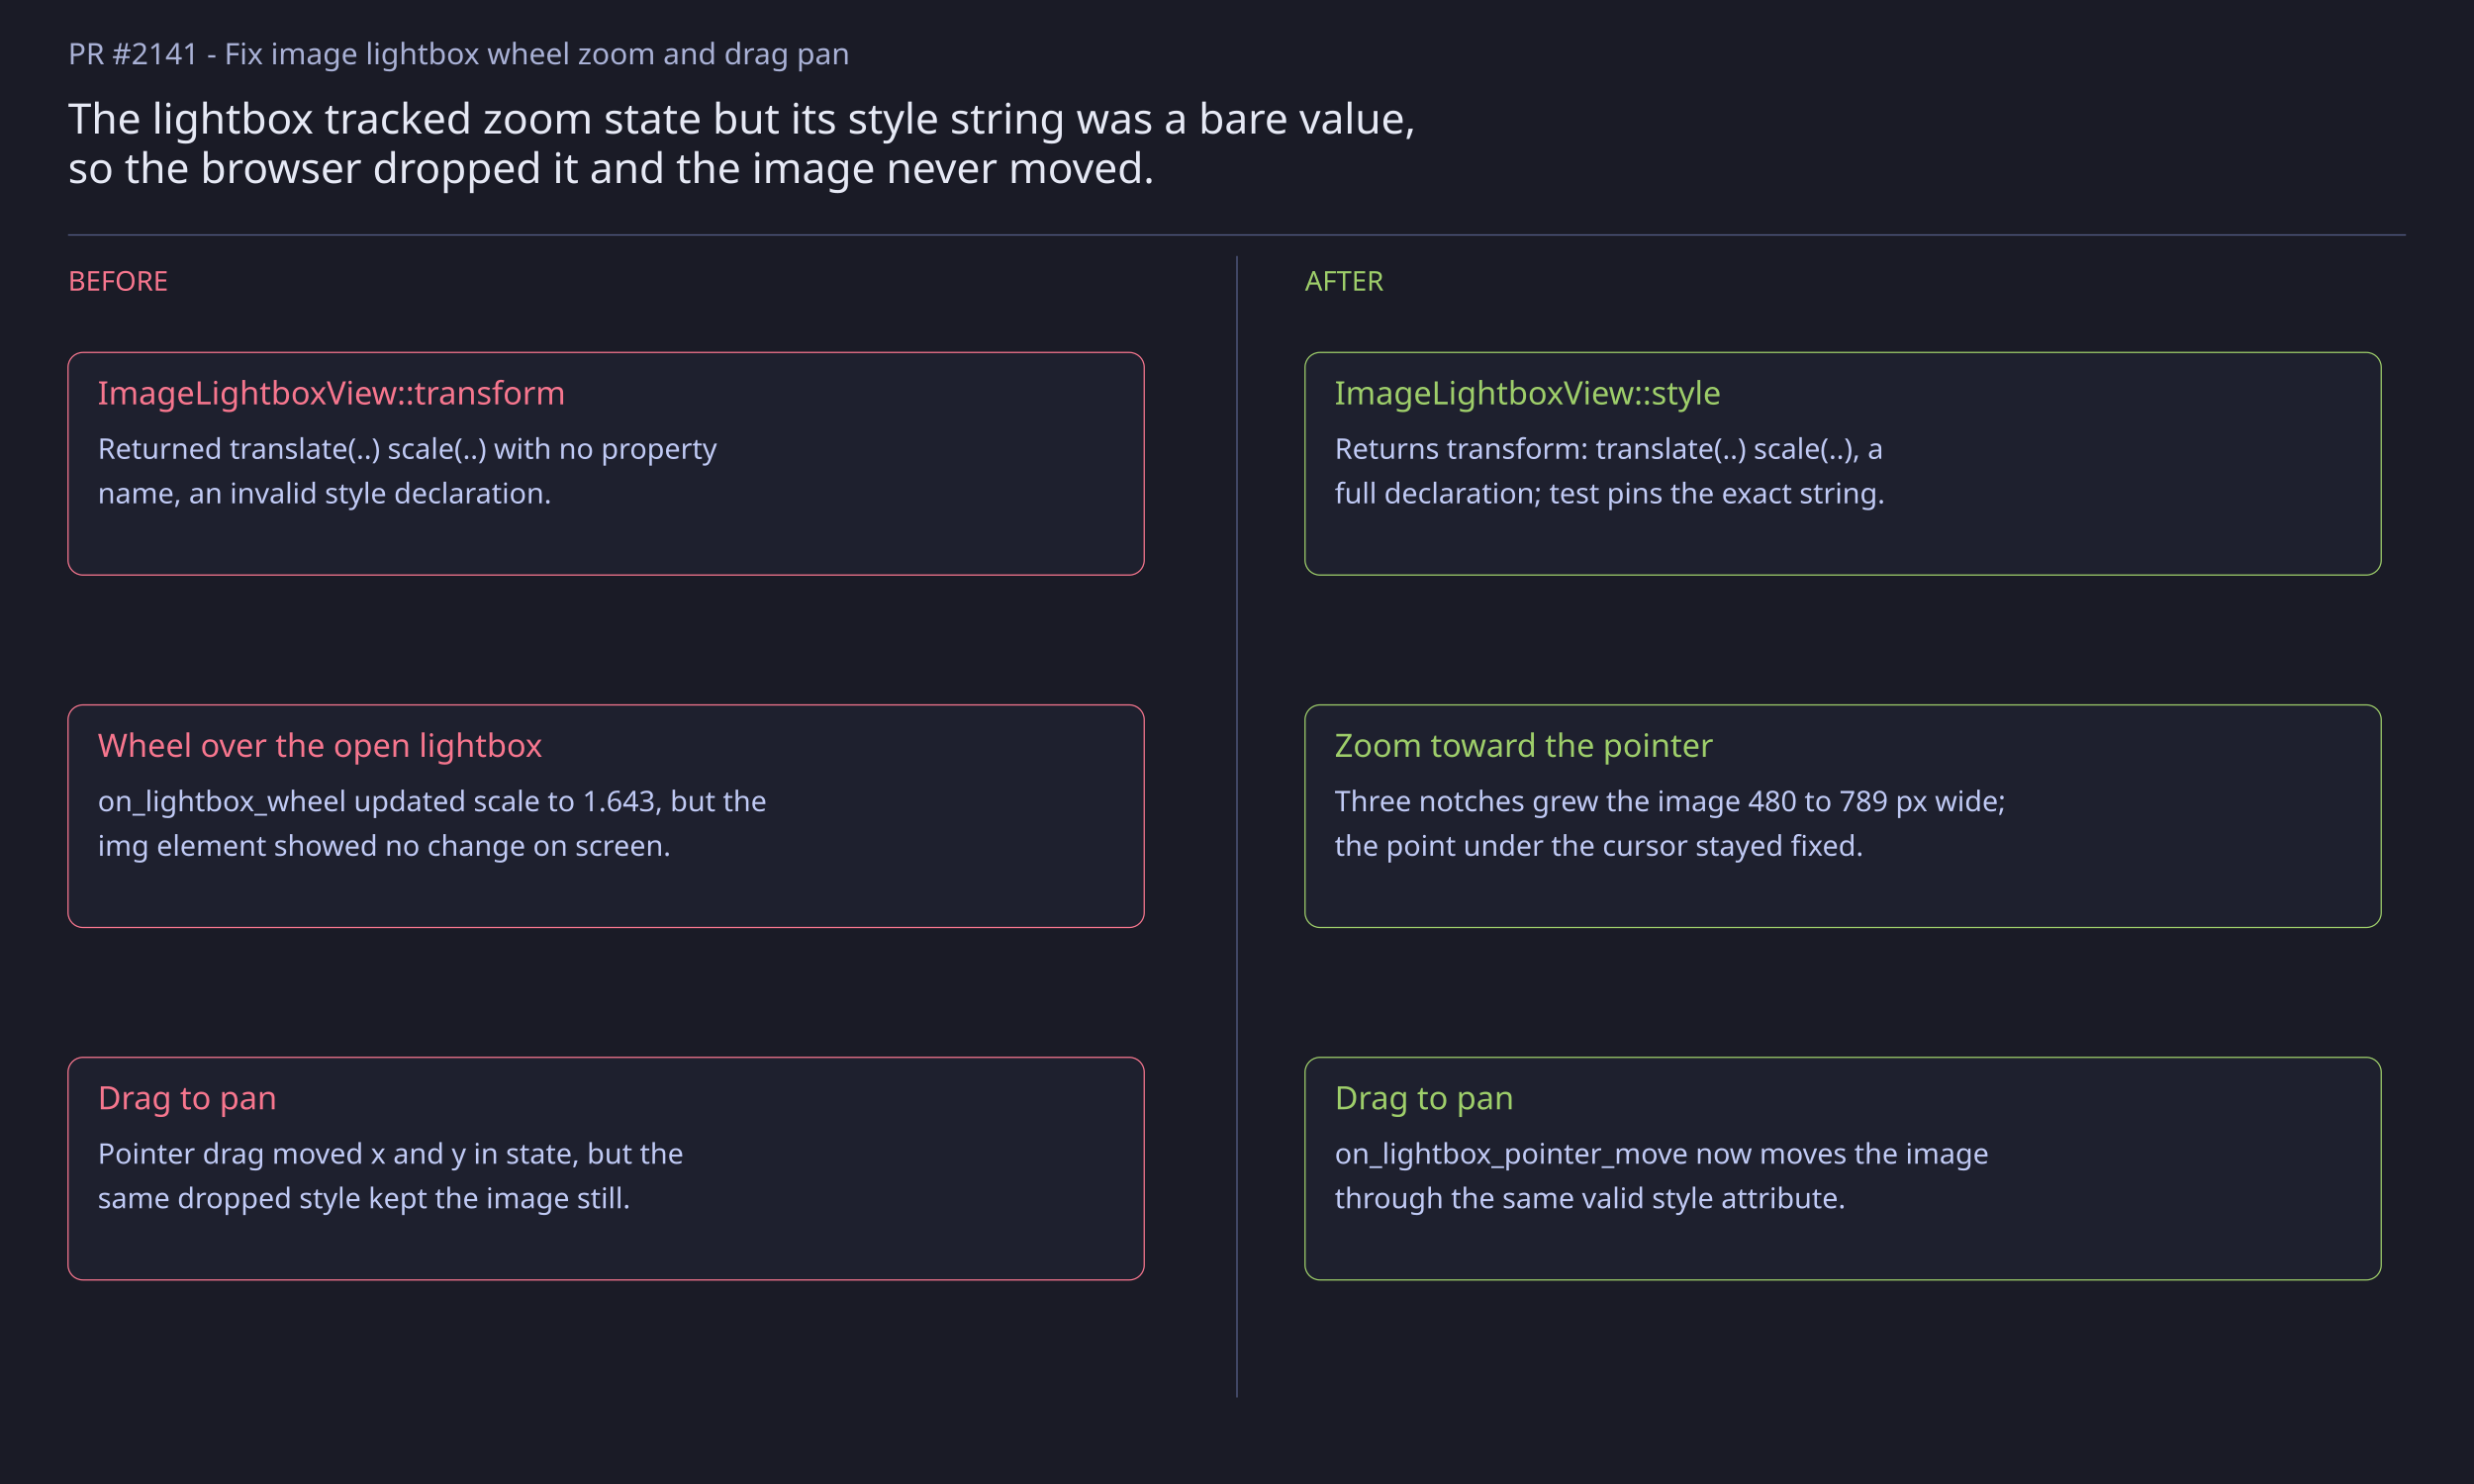
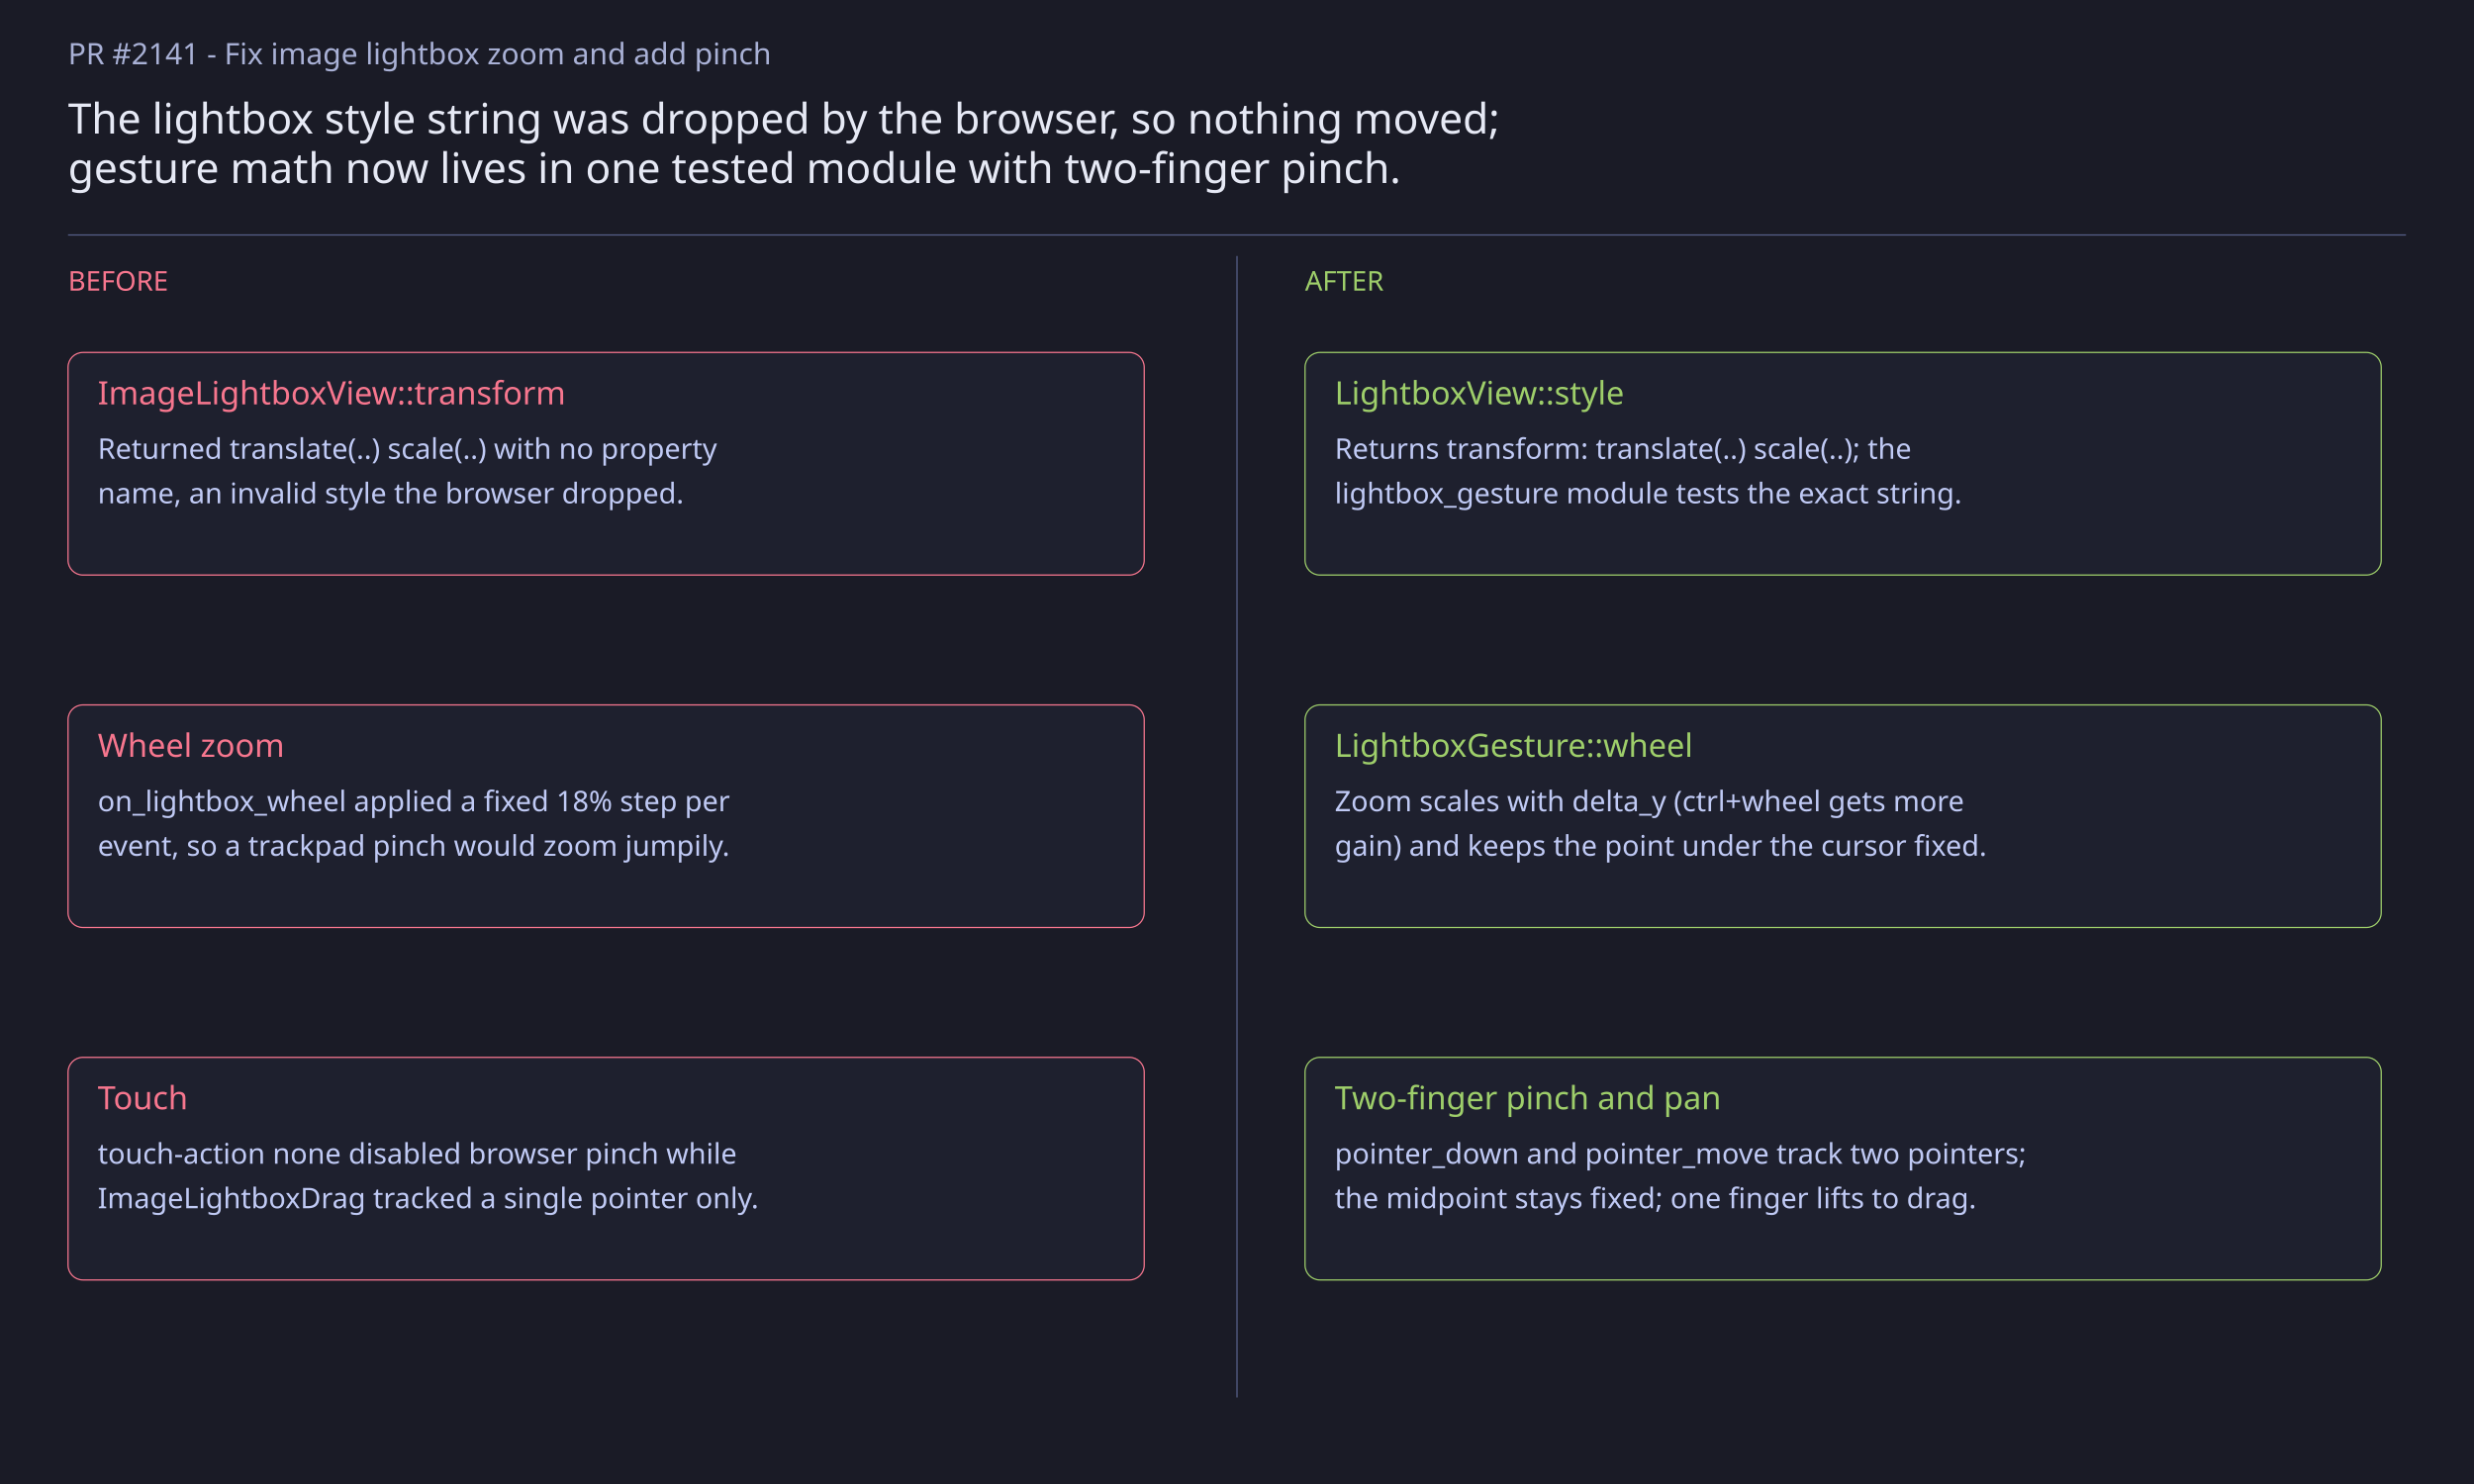
<svg xmlns="http://www.w3.org/2000/svg" width="2000" height="1200" viewBox="0 0 2000 1200">
  <rect width="2000" height="1200" fill="#1a1b26" />
-   <text x="55" y="52" font-family="sans-serif" font-size="24" fill="#a9b1d6">PR #2141 - Fix image lightbox wheel zoom and drag pan</text>
-   <text x="55" y="108" font-family="sans-serif" font-size="34" fill="#e6e9f5">The lightbox tracked zoom state but its style string was a bare value,</text>
-   <text x="55" y="148" font-family="sans-serif" font-size="34" fill="#e6e9f5">so the browser dropped it and the image never moved.</text>
+   <text x="55" y="52" font-family="sans-serif" font-size="24" fill="#a9b1d6">PR #2141 - Fix image lightbox zoom and add pinch</text>
+   <text x="55" y="108" font-family="sans-serif" font-size="34" fill="#e6e9f5">The lightbox style string was dropped by the browser, so nothing moved;</text>
+   <text x="55" y="148" font-family="sans-serif" font-size="34" fill="#e6e9f5">gesture math now lives in one tested module with two-finger pinch.</text>
  <path d="M55 190 H1945 M1000 207 V1130" stroke="#565f89" fill="none" />
  <text x="55" y="235" font-family="sans-serif" font-size="22" fill="#f7768e">BEFORE</text>
  <text x="1055" y="235" font-family="sans-serif" font-size="22" fill="#9ece6a">AFTER</text>
  <g>
    <rect x="55" y="285" width="870" height="180" rx="12" fill="#1e202e" stroke="#f7768e" />
    <text x="79" y="327" font-family="sans-serif" font-size="26" fill="#f7768e">ImageLightboxView::transform</text>
    <text x="79" y="371" font-family="sans-serif" font-size="23" fill="#c0caf5">Returned translate(..) scale(..) with no property</text>
-     <text x="79" y="407" font-family="sans-serif" font-size="23" fill="#c0caf5">name, an invalid style declaration.</text>
+     <text x="79" y="407" font-family="sans-serif" font-size="23" fill="#c0caf5">name, an invalid style the browser dropped.</text>
  </g>
  <g>
    <rect x="1055" y="285" width="870" height="180" rx="12" fill="#1e202e" stroke="#9ece6a" />
-     <text x="1079" y="327" font-family="sans-serif" font-size="26" fill="#9ece6a">ImageLightboxView::style</text>
-     <text x="1079" y="371" font-family="sans-serif" font-size="23" fill="#c0caf5">Returns transform: translate(..) scale(..), a</text>
-     <text x="1079" y="407" font-family="sans-serif" font-size="23" fill="#c0caf5">full declaration; test pins the exact string.</text>
+     <text x="1079" y="327" font-family="sans-serif" font-size="26" fill="#9ece6a">LightboxView::style</text>
+     <text x="1079" y="371" font-family="sans-serif" font-size="23" fill="#c0caf5">Returns transform: translate(..) scale(..); the</text>
+     <text x="1079" y="407" font-family="sans-serif" font-size="23" fill="#c0caf5">lightbox_gesture module tests the exact string.</text>
  </g>
  <g>
    <rect x="55" y="570" width="870" height="180" rx="12" fill="#1e202e" stroke="#f7768e" />
-     <text x="79" y="612" font-family="sans-serif" font-size="26" fill="#f7768e">Wheel over the open lightbox</text>
-     <text x="79" y="656" font-family="sans-serif" font-size="23" fill="#c0caf5">on_lightbox_wheel updated scale to 1.643, but the</text>
-     <text x="79" y="692" font-family="sans-serif" font-size="23" fill="#c0caf5">img element showed no change on screen.</text>
+     <text x="79" y="612" font-family="sans-serif" font-size="26" fill="#f7768e">Wheel zoom</text>
+     <text x="79" y="656" font-family="sans-serif" font-size="23" fill="#c0caf5">on_lightbox_wheel applied a fixed 18% step per</text>
+     <text x="79" y="692" font-family="sans-serif" font-size="23" fill="#c0caf5">event, so a trackpad pinch would zoom jumpily.</text>
  </g>
  <g>
    <rect x="1055" y="570" width="870" height="180" rx="12" fill="#1e202e" stroke="#9ece6a" />
-     <text x="1079" y="612" font-family="sans-serif" font-size="26" fill="#9ece6a">Zoom toward the pointer</text>
-     <text x="1079" y="656" font-family="sans-serif" font-size="23" fill="#c0caf5">Three notches grew the image 480 to 789 px wide;</text>
-     <text x="1079" y="692" font-family="sans-serif" font-size="23" fill="#c0caf5">the point under the cursor stayed fixed.</text>
+     <text x="1079" y="612" font-family="sans-serif" font-size="26" fill="#9ece6a">LightboxGesture::wheel</text>
+     <text x="1079" y="656" font-family="sans-serif" font-size="23" fill="#c0caf5">Zoom scales with delta_y (ctrl+wheel gets more</text>
+     <text x="1079" y="692" font-family="sans-serif" font-size="23" fill="#c0caf5">gain) and keeps the point under the cursor fixed.</text>
  </g>
  <g>
    <rect x="55" y="855" width="870" height="180" rx="12" fill="#1e202e" stroke="#f7768e" />
-     <text x="79" y="897" font-family="sans-serif" font-size="26" fill="#f7768e">Drag to pan</text>
-     <text x="79" y="941" font-family="sans-serif" font-size="23" fill="#c0caf5">Pointer drag moved x and y in state, but the</text>
-     <text x="79" y="977" font-family="sans-serif" font-size="23" fill="#c0caf5">same dropped style kept the image still.</text>
+     <text x="79" y="897" font-family="sans-serif" font-size="26" fill="#f7768e">Touch</text>
+     <text x="79" y="941" font-family="sans-serif" font-size="23" fill="#c0caf5">touch-action none disabled browser pinch while</text>
+     <text x="79" y="977" font-family="sans-serif" font-size="23" fill="#c0caf5">ImageLightboxDrag tracked a single pointer only.</text>
  </g>
  <g>
    <rect x="1055" y="855" width="870" height="180" rx="12" fill="#1e202e" stroke="#9ece6a" />
-     <text x="1079" y="897" font-family="sans-serif" font-size="26" fill="#9ece6a">Drag to pan</text>
-     <text x="1079" y="941" font-family="sans-serif" font-size="23" fill="#c0caf5">on_lightbox_pointer_move now moves the image</text>
-     <text x="1079" y="977" font-family="sans-serif" font-size="23" fill="#c0caf5">through the same valid style attribute.</text>
+     <text x="1079" y="897" font-family="sans-serif" font-size="26" fill="#9ece6a">Two-finger pinch and pan</text>
+     <text x="1079" y="941" font-family="sans-serif" font-size="23" fill="#c0caf5">pointer_down and pointer_move track two pointers;</text>
+     <text x="1079" y="977" font-family="sans-serif" font-size="23" fill="#c0caf5">the midpoint stays fixed; one finger lifts to drag.</text>
  </g>
</svg>
